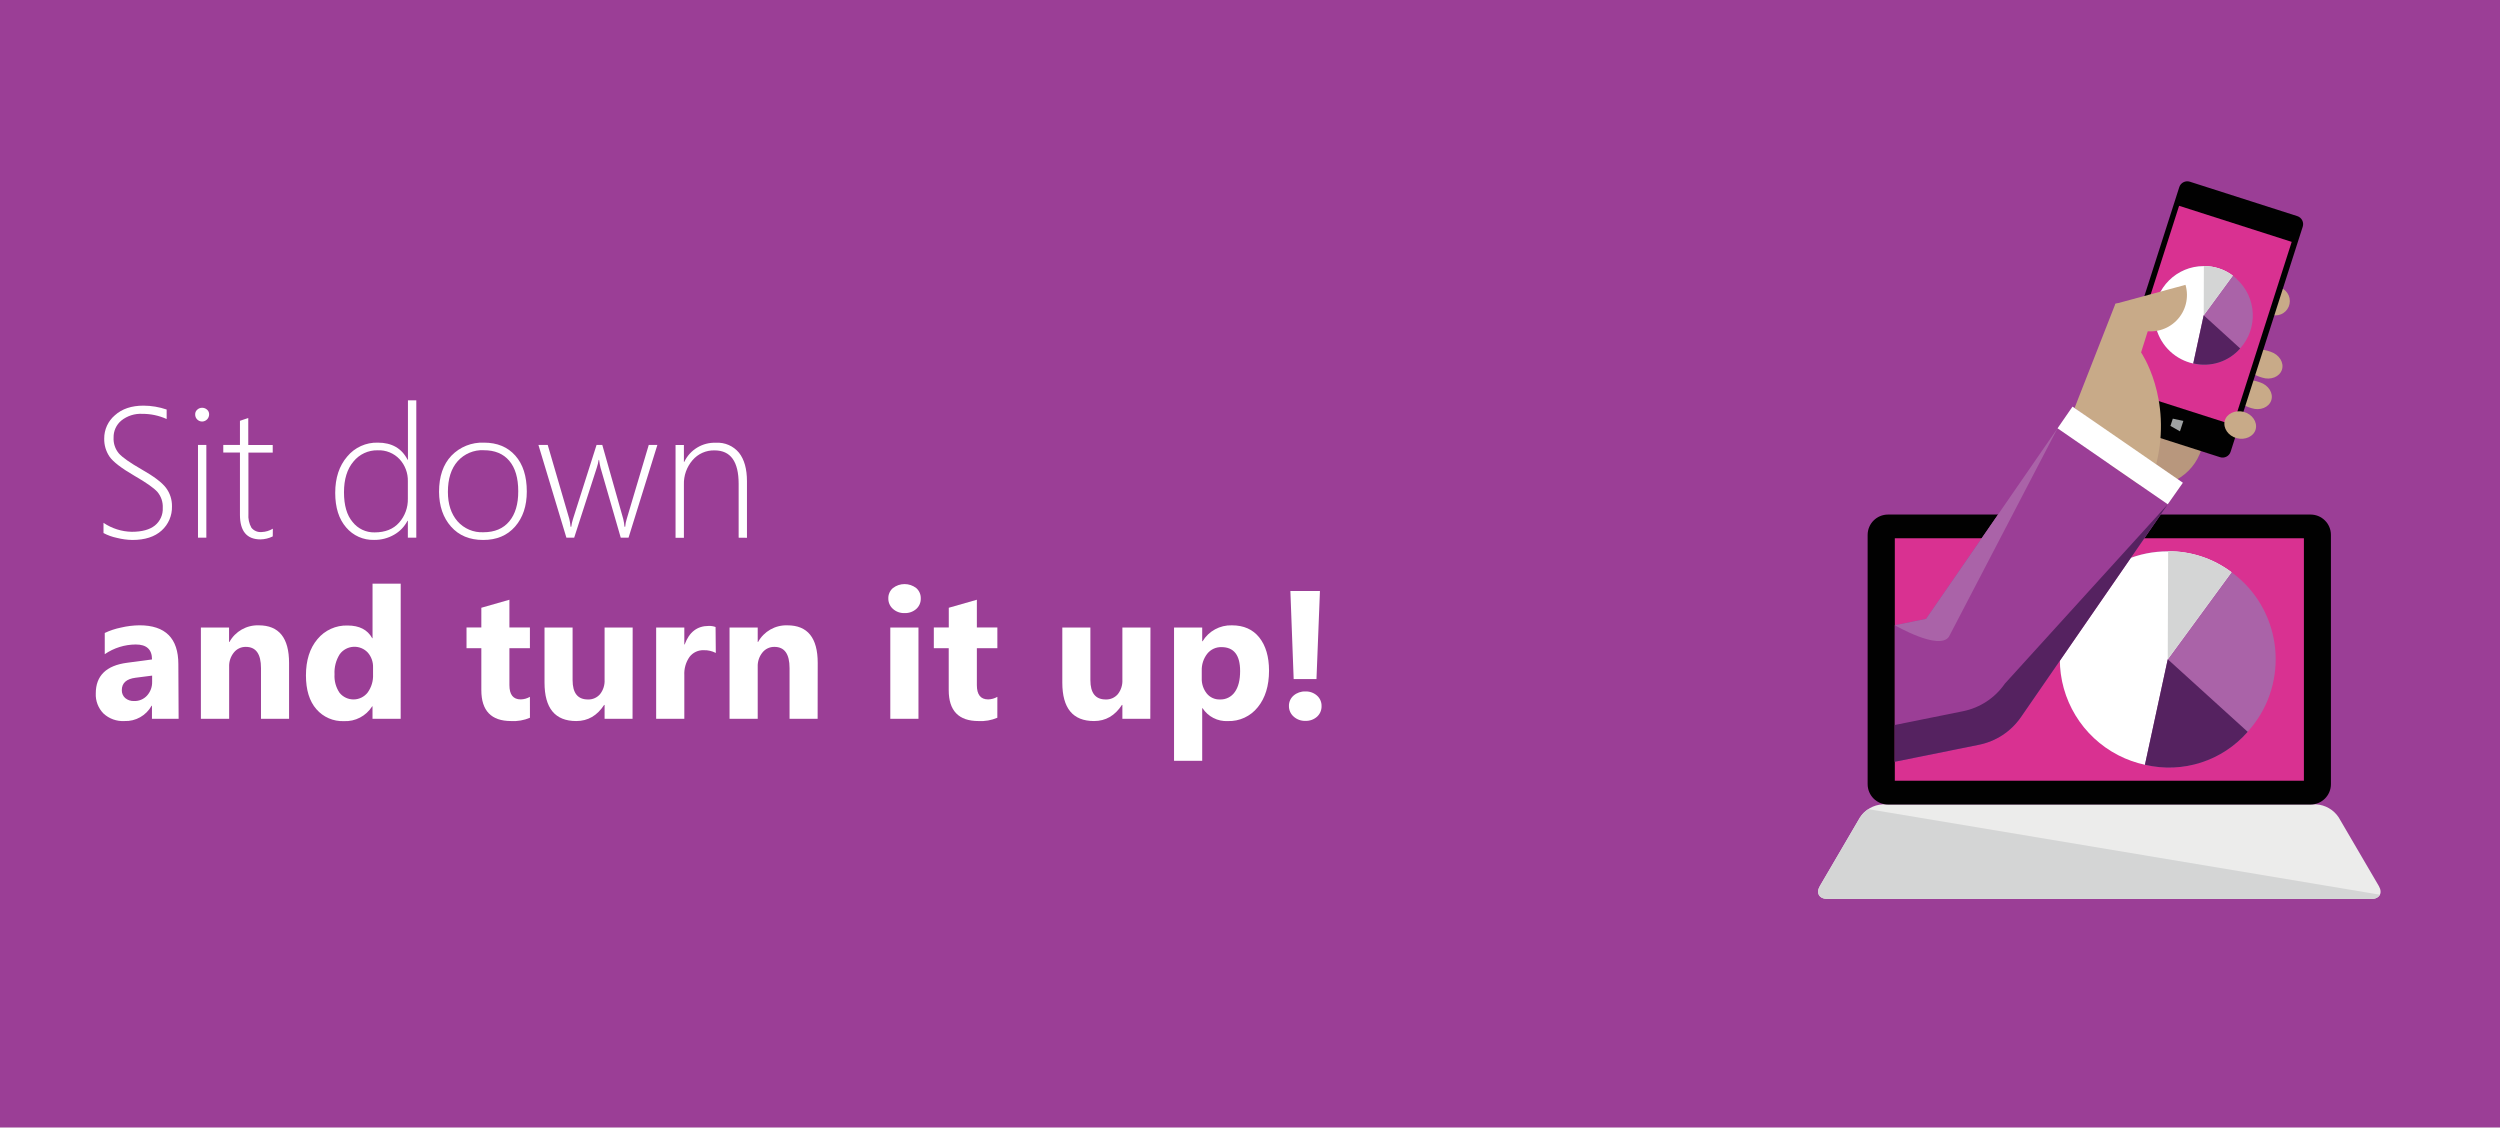
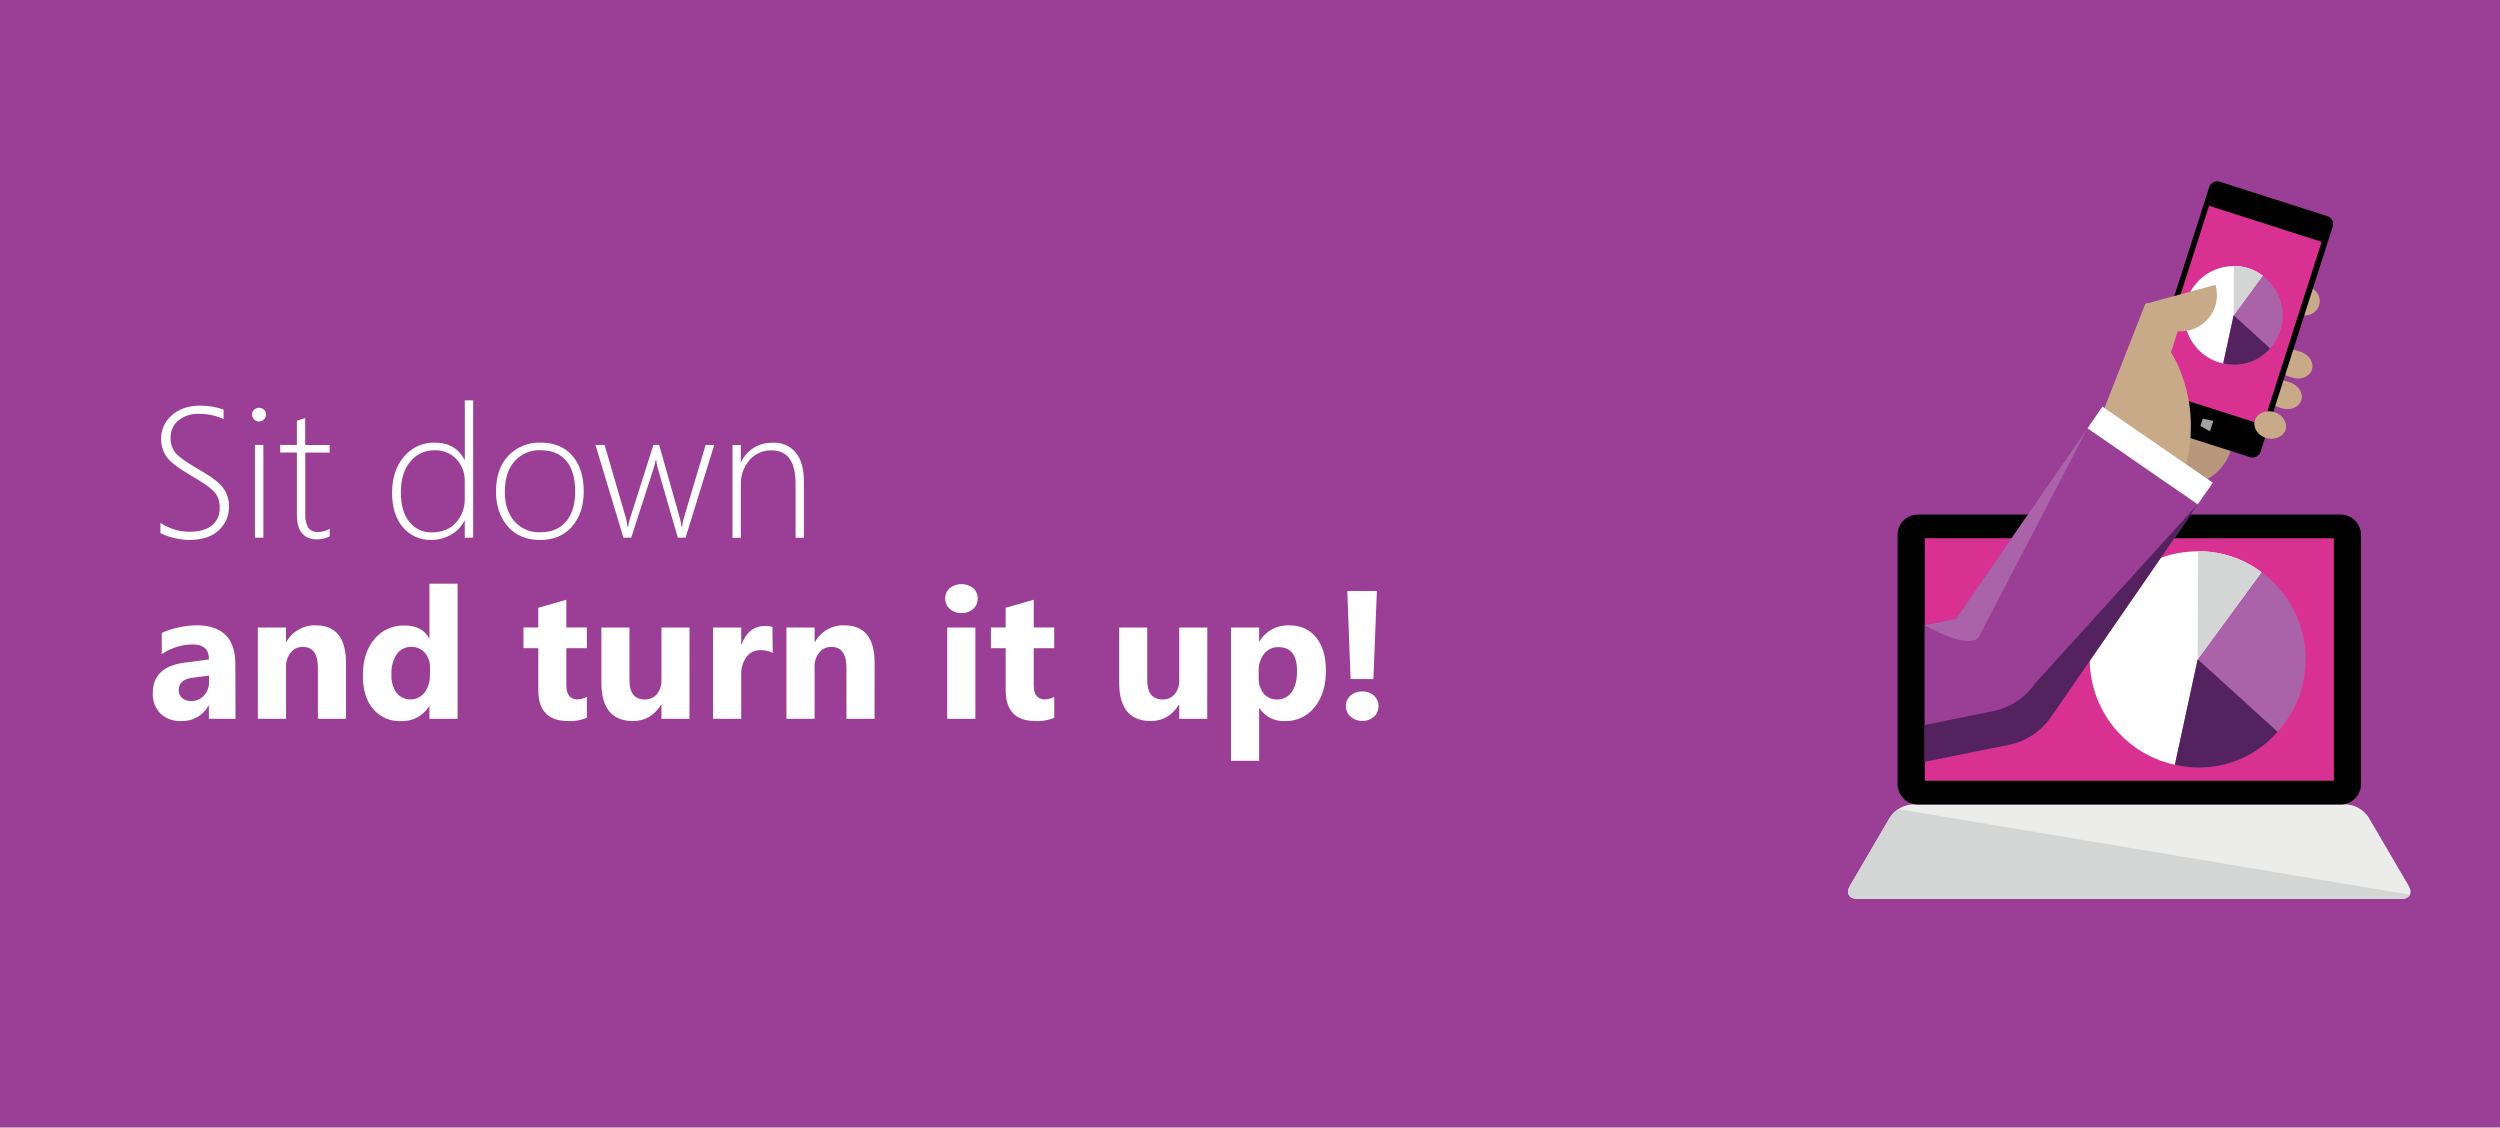
<svg xmlns="http://www.w3.org/2000/svg" id="Layer_1" data-name="Layer 1" viewBox="0 0 835.28 376.7">
  <defs>
    <style>.cls-1{fill:#9b3e96;}.cls-2{fill:#fff;}.cls-3{fill:#ececeb;}.cls-4{fill:#010101;}.cls-5{fill:#d93191;}.cls-6{fill:#d4d5d5;}.cls-7{fill:#c8aa88;}.cls-8{fill:#b8977d;}.cls-9{fill:#aa63a8;}.cls-10{fill:#552260;}.cls-11{fill:#9fa2a3;}</style>
  </defs>
  <rect class="cls-1" width="835.28" height="376.7" />
-   <path class="cls-2" d="M34.58,178.1v-3.42a17.42,17.42,0,0,0,9.45,3q5.09,0,7.72-2.1a7.11,7.11,0,0,0,2.63-5.89,7.68,7.68,0,0,0-1.77-5.31q-1.77-2-7.67-5.4-6.6-3.84-8.36-6.43a10.39,10.39,0,0,1-1.76-6,10.11,10.11,0,0,1,3.57-7.81q3.57-3.21,9.54-3.21a24.23,24.23,0,0,1,7.75,1.3V140a19.53,19.53,0,0,0-8.14-1.73,10.35,10.35,0,0,0-7,2.24,7.2,7.2,0,0,0-2.59,5.69,7.62,7.62,0,0,0,1.77,5.3q1.77,2,7.64,5.36,6.08,3.45,8.1,6.13a10,10,0,0,1,2,6.16A10.5,10.5,0,0,1,54,177.26q-3.47,3.15-9.79,3.15a22.61,22.61,0,0,1-5.16-.7A16.71,16.71,0,0,1,34.58,178.1Z" />
-   <path class="cls-2" d="M67.51,140.84a2.33,2.33,0,0,1-2.3-2.36,2,2,0,0,1,.71-1.62,2.36,2.36,0,0,1,1.59-.62,2.47,2.47,0,0,1,1.65.61,2,2,0,0,1,.71,1.63,2.38,2.38,0,0,1-2.36,2.36Zm-1.36,38.81v-31h2.79v31Z" />
-   <path class="cls-2" d="M91.13,179.22a9.62,9.62,0,0,1-4.09,1q-6.87,0-6.87-8.23V151.19H74.6v-2.54h5.57V140.6l1.39-.48q.73-.21,1.39-.45v9h8.17v2.54H83v20.46a8.23,8.23,0,0,0,1,4.65,3.91,3.91,0,0,0,3.44,1.44,7.68,7.68,0,0,0,3.72-1.12Z" />
-   <path class="cls-2" d="M136.27,179.65V174h-.12a11.32,11.32,0,0,1-4.48,4.66,13.06,13.06,0,0,1-6.69,1.73,11.78,11.78,0,0,1-9.34-4.18Q112,172,112,164.69q0-7.51,4-12.15a12.82,12.82,0,0,1,10.25-4.65q7,0,9.93,5.72h.12V133.75h2.79v45.89Zm0-18.86a10.52,10.52,0,0,0-2.74-7.34,9.47,9.47,0,0,0-7.37-3,10.11,10.11,0,0,0-8.05,3.74q-3.18,3.74-3.18,10.28t2.86,9.91a9.09,9.09,0,0,0,7.37,3.5q5.3,0,8.2-3.28a11.66,11.66,0,0,0,2.91-8Z" />
-   <path class="cls-2" d="M161.42,180.41q-6.78,0-10.73-4.47t-4-11.61q0-7.72,4.13-12.08a14.3,14.3,0,0,1,10.88-4.36q6.63,0,10.47,4.33t3.84,12q0,7.24-3.92,11.72T161.42,180.41Zm.21-30a11.06,11.06,0,0,0-8.73,3.69q-3.25,3.69-3.25,10.26,0,6.08,3.18,9.78a10.86,10.86,0,0,0,8.69,3.69q5.6,0,8.63-3.63t3-10.08q0-6.63-3-10.17T161.63,150.43Z" />
-   <path class="cls-2" d="M210,179.65h-2.6l-6.75-23.37a19,19,0,0,1-.48-2.6h-.15a15.72,15.72,0,0,1-.61,2.54l-7.57,23.43h-2.6l-9.35-31H183l7.21,24.73a15.24,15.24,0,0,1,.42,2.6h.24a13.27,13.27,0,0,1,.58-2.6l7.87-24.73h1.91l7,24.73a17.4,17.4,0,0,1,.42,2.6h.24a10.09,10.09,0,0,1,.51-2.6l7.36-24.73h2.88Z" />
-   <path class="cls-2" d="M246.79,179.65v-18q0-11.17-8.05-11.17a9.34,9.34,0,0,0-7.36,3.28,11.9,11.9,0,0,0-2.88,8.13v17.8h-2.79v-31h2.79v5.63h.12a11.22,11.22,0,0,1,10.6-6.39,9.25,9.25,0,0,1,7.69,3.34q2.66,3.35,2.66,9.55v18.86Z" />
-   <path class="cls-2" d="M59.68,240.17H50.77v-4.38h-.12a9.94,9.94,0,0,1-9.08,5.12,9.5,9.5,0,0,1-7-2.52A9,9,0,0,1,32,231.68q0-8.88,10.51-10.25l8.28-1.1q0-5-5.42-5A18.5,18.5,0,0,0,35,218.57v-7.09a23.35,23.35,0,0,1,5.38-1.79,28.3,28.3,0,0,1,6.21-.77q13,0,13,13Zm-8.85-12.39v-2.05l-5.54.71q-4.59.59-4.59,4.14a3.42,3.42,0,0,0,1.12,2.64,4.29,4.29,0,0,0,3,1,5.57,5.57,0,0,0,4.32-1.83A6.62,6.62,0,0,0,50.83,227.78Z" />
-   <path class="cls-2" d="M96.58,240.17H87.2V223.22q0-7.09-5.06-7.09a5,5,0,0,0-4,1.88,7.15,7.15,0,0,0-1.58,4.77v17.39H67.12v-30.5h9.41v4.83h.12a10.79,10.79,0,0,1,9.8-5.57q10.13,0,10.13,12.57Z" />
-   <path class="cls-2" d="M133.87,240.17h-9.41V236h-.12a10.55,10.55,0,0,1-9.44,4.94,11.56,11.56,0,0,1-9.2-4q-3.48-4-3.48-11.27,0-7.57,3.84-12.12a12.53,12.53,0,0,1,10.07-4.56q5.9,0,8.22,4.23h.12V195h9.41Zm-9.23-14.83V223a7.22,7.22,0,0,0-1.73-4.94,6.1,6.1,0,0,0-9.38.49,11.41,11.41,0,0,0-1.76,6.75,9.88,9.88,0,0,0,1.7,6.2,6,6,0,0,0,9.37-.12A9.56,9.56,0,0,0,124.64,225.34Z" />
-   <path class="cls-2" d="M177.06,239.81a13.92,13.92,0,0,1-6.29,1.1q-9.95,0-9.95-10.33v-14h-4.95v-6.94h4.95v-6.58l9.38-2.68v9.26h6.85v6.94h-6.85v12.33q0,4.77,3.78,4.77a6.38,6.38,0,0,0,3.07-.86Z" />
-   <path class="cls-2" d="M211.34,240.17H202v-4.65h-.15q-3.49,5.39-9.32,5.39-10.6,0-10.6-12.84V209.67h9.38v17.57q0,6.46,5.12,6.46a5.07,5.07,0,0,0,4.05-1.77,7.14,7.14,0,0,0,1.52-4.81V209.67h9.38Z" />
-   <path class="cls-2" d="M239.16,218.16a8.16,8.16,0,0,0-4-.92,5.71,5.71,0,0,0-4.79,2.25,9.81,9.81,0,0,0-1.73,6.12v14.56h-9.41v-30.5h9.41v5.66h.12q2.24-6.19,8-6.2a6.06,6.06,0,0,1,2.32.36Z" />
-   <path class="cls-2" d="M273.18,240.17h-9.38V223.22q0-7.09-5.06-7.09a5,5,0,0,0-4,1.88,7.15,7.15,0,0,0-1.58,4.77v17.39h-9.41v-30.5h9.41v4.83h.12a10.79,10.79,0,0,1,9.8-5.57q10.13,0,10.13,12.57Z" />
-   <path class="cls-2" d="M302.22,204.84a5.49,5.49,0,0,1-3.9-1.42,4.55,4.55,0,0,1-1.52-3.47,4.39,4.39,0,0,1,1.52-3.46,6.37,6.37,0,0,1,7.82,0,4.42,4.42,0,0,1,1.5,3.46,4.54,4.54,0,0,1-1.5,3.51A5.59,5.59,0,0,1,302.22,204.84Zm4.65,35.33h-9.41v-30.5h9.41Z" />
-   <path class="cls-2" d="M333.22,239.81a13.92,13.92,0,0,1-6.29,1.1q-9.95,0-9.95-10.33v-14H312v-6.94H317v-6.58l9.38-2.68v9.26h6.85v6.94h-6.85v12.33q0,4.77,3.78,4.77a6.38,6.38,0,0,0,3.07-.86Z" />
-   <path class="cls-2" d="M384.33,240.17H375v-4.65h-.15q-3.49,5.39-9.32,5.39-10.6,0-10.6-12.84V209.67h9.38v17.57q0,6.46,5.12,6.46a5.07,5.07,0,0,0,4.05-1.77,7.14,7.14,0,0,0,1.52-4.81V209.67h9.38Z" />
-   <path class="cls-2" d="M401.79,236.62h-.12V254.2h-9.41V209.67h9.41v4.59h.12a11.06,11.06,0,0,1,9.8-5.33q5.93,0,9.16,4.07T424,224.06q0,7.62-3.77,12.24a12.28,12.28,0,0,1-10,4.62A9.5,9.5,0,0,1,401.79,236.62Zm-.27-12.51v2.44a7.76,7.76,0,0,0,1.67,5.15,5.43,5.43,0,0,0,4.38,2,5.77,5.77,0,0,0,5-2.49q1.77-2.49,1.77-7,0-8-6.25-8a5.87,5.87,0,0,0-4.72,2.19A8.73,8.73,0,0,0,401.52,224.11Z" />
-   <path class="cls-2" d="M436.13,240.85a5.54,5.54,0,0,1-3.93-1.45,4.61,4.61,0,0,1-1.55-3.5,4.46,4.46,0,0,1,1.56-3.51,5.73,5.73,0,0,1,3.92-1.37,5.56,5.56,0,0,1,3.9,1.39,4.53,4.53,0,0,1,1.52,3.5,4.64,4.64,0,0,1-1.5,3.54A5.52,5.52,0,0,1,436.13,240.85Zm4.88-43.4-1.16,29.43h-7.62l-1.1-29.43Z" />
-   <path class="cls-3" d="M794.78,296c1.4,2.39.28,4.34-2.49,4.34H610.55c-2.77,0-3.89-2-2.49-4.34l13.4-22.91a9.73,9.73,0,0,1,7.57-4.35H773.81a9.74,9.74,0,0,1,7.57,4.35Z" />
-   <path class="cls-4" d="M630.79,171.92H772a6.79,6.79,0,0,1,6.79,6.79V262a6.8,6.8,0,0,1-6.8,6.8H630.79A6.8,6.8,0,0,1,624,262V178.72A6.8,6.8,0,0,1,630.79,171.92Z" />
-   <rect class="cls-5" x="633.08" y="179.84" width="136.68" height="81.01" />
-   <path class="cls-6" d="M795.17,298.93,624.24,270.34a8.66,8.66,0,0,0-2.79,2.77L608.06,296c-1.4,2.39-.28,4.34,2.49,4.34H792.29a2.94,2.94,0,0,0,2.88-1.44" />
-   <path class="cls-7" d="M755.1,127.75c2.84.93,4.54,3.63,3.76,6s-3.73,3.56-6.58,2.63l-1.1-.36c-2.84-.93-4.54-3.63-3.76-6s3.73-3.56,6.58-2.63Z" />
-   <path class="cls-7" d="M758.66,117.53c2.84.93,4.54,3.63,3.76,6s-3.73,3.56-6.58,2.64l-1.11-.36c-2.84-.93-4.54-3.63-3.76-6s3.73-3.56,6.58-2.64Z" />
-   <path class="cls-7" d="M765.06,100.59a4.79,4.79,0,1,1-4.79-4.79,4.79,4.79,0,0,1,4.79,4.79" />
-   <path class="cls-8" d="M736.29,145a17.37,17.37,0,1,1-17.37-17.37A17.37,17.37,0,0,1,736.29,145" />
-   <path class="cls-4" d="M745.28,150.93a2.81,2.81,0,0,1-3.53,1.82l-35.91-11.5a2.82,2.82,0,0,1-1.81-3.53l24.09-75.19a2.81,2.81,0,0,1,3.53-1.82l35.91,11.5a2.81,2.81,0,0,1,1.81,3.53Z" />
-   <rect class="cls-5" x="705.02" y="85.63" width="64.22" height="39.51" transform="translate(411.87 775.22) rotate(-72.24)" />
-   <path class="cls-7" d="M749.66,137.61c2.84.77,4.62,3.38,4,5.79s-3.52,3.75-6.35,3-4.62-3.38-4-5.79,3.52-3.75,6.35-3" />
-   <path class="cls-9" d="M748.49,193.56a34.22,34.22,0,0,0-2.92-2.39,34.9,34.9,0,0,0-21.17-7,36.06,36.06,0,0,0-36.18,35.93,36.05,36.05,0,0,0,19.58,32.2,36.13,36.13,0,0,0,8.86,3.17,34.85,34.85,0,0,0,34.33-11,36.06,36.06,0,0,0-2.49-50.93" />
-   <path class="cls-2" d="M724.4,184.22a36.05,36.05,0,0,0-36.18,35.93,36,36,0,0,0,19.57,32.2,36,36,0,0,0,8.86,3.17l7.62-35.24,21.3-29.09a34.89,34.89,0,0,0-21.17-7" />
-   <path class="cls-10" d="M724.27,220.27l-7.62,35.24a34.85,34.85,0,0,0,34.33-11Z" />
-   <path class="cls-6" d="M724.27,220.27l21.3-29.09a34.89,34.89,0,0,0-21.17-7Z" />
-   <path class="cls-9" d="M747.34,93.17A15.48,15.48,0,0,0,746,92.08a15.92,15.92,0,0,0-9.66-3.18,16.45,16.45,0,0,0-16.51,16.39A16.44,16.44,0,0,0,728.77,120a16.43,16.43,0,0,0,4,1.45,15.89,15.89,0,0,0,15.66-5,16.45,16.45,0,0,0-1.14-23.23" />
-   <path class="cls-2" d="M736.35,88.91a16.44,16.44,0,0,0-16.5,16.39A16.44,16.44,0,0,0,728.77,120a16.45,16.45,0,0,0,4,1.45l3.48-16.07L746,92.08a15.91,15.91,0,0,0-9.66-3.18" />
-   <path class="cls-10" d="M736.29,105.35l-3.48,16.07a15.9,15.9,0,0,0,15.66-5Z" />
-   <path class="cls-6" d="M736.29,105.35,746,92.08a15.91,15.91,0,0,0-9.66-3.18Z" />
-   <path class="cls-7" d="M693.13,136.33l13.65-34.84s23.18-1.84,17.49,1.31-5.65,4.61-5.65,4.61l-3.26,10.34S725.9,133,720.42,155.1c-14.14-8.77-27.29-18.77-27.29-18.77" />
-   <path class="cls-7" d="M730.2,95.17l-23.43,6.35a12.14,12.14,0,1,0,23.43-6.35" />
-   <path class="cls-1" d="M687.45,143.09l-43.94,63.69-10.43,2.11v45.63l28.14-5.68a22.37,22.37,0,0,0,14-9.22l49.07-71.12Z" />
-   <path class="cls-9" d="M687.45,143.09l-43.94,63.69-10.43,2.11s14.79,8.62,18.08,3.85Z" />
-   <path class="cls-10" d="M669.85,228.41a22.36,22.36,0,0,1-14,9.22l-22.79,4.6v12.28l28.14-5.68a22.37,22.37,0,0,0,14-9.22l49.07-71.12Z" />
-   <polyline class="cls-2" points="729.33 161.29 692.45 135.86 687.45 143.1 724.27 168.49" />
-   <polygon class="cls-11" points="729.49 140.63 725.96 139.88 725.16 142.31 728.35 144.11 729.49 140.63" />
+   <path class="cls-2" d="M53.6,178.1v-3.42a17.42,17.42,0,0,0,9.45,3q5.09,0,7.72-2.1a7.11,7.11,0,0,0,2.63-5.89,7.67,7.67,0,0,0-1.77-5.31q-1.77-2-7.67-5.4-6.6-3.84-8.36-6.43a10.39,10.39,0,0,1-1.76-6,10.11,10.11,0,0,1,3.57-7.81q3.57-3.21,9.54-3.21a24.23,24.23,0,0,1,7.75,1.3V140a19.53,19.53,0,0,0-8.14-1.73,10.34,10.34,0,0,0-7,2.24A7.2,7.2,0,0,0,57,146.17a7.63,7.63,0,0,0,1.77,5.3q1.77,2,7.64,5.36,6.08,3.45,8.1,6.13a10,10,0,0,1,2,6.16A10.5,10.5,0,0,1,73,177.26q-3.47,3.15-9.79,3.15a22.61,22.61,0,0,1-5.16-.7A16.71,16.71,0,0,1,53.6,178.1Z" />
+   <path class="cls-2" d="M86.53,140.84a2.33,2.33,0,0,1-2.3-2.36,2,2,0,0,1,.71-1.62,2.36,2.36,0,0,1,1.59-.62,2.47,2.47,0,0,1,1.65.61,2,2,0,0,1,.71,1.63,2.38,2.38,0,0,1-2.36,2.36Zm-1.36,38.81v-31H88v31Z" />
+   <path class="cls-2" d="M110.15,179.22a9.62,9.62,0,0,1-4.09,1q-6.87,0-6.87-8.23V151.19H93.62v-2.54h5.57V140.6l1.39-.48q.73-.21,1.39-.45v9h8.17v2.54H102v20.46a8.24,8.24,0,0,0,1,4.65,3.91,3.91,0,0,0,3.44,1.44,7.68,7.68,0,0,0,3.72-1.12Z" />
+   <path class="cls-2" d="M155.28,179.65V174h-.12a11.31,11.31,0,0,1-4.48,4.66,13.06,13.06,0,0,1-6.69,1.73,11.79,11.79,0,0,1-9.34-4.18Q131,172,131,164.69q0-7.51,4-12.15a12.82,12.82,0,0,1,10.25-4.65q7,0,9.93,5.72h.12V133.75h2.79v45.89Zm0-18.86a10.52,10.52,0,0,0-2.74-7.34,9.47,9.47,0,0,0-7.37-3,10.11,10.11,0,0,0-8.05,3.74q-3.18,3.74-3.18,10.28t2.86,9.91a9.09,9.09,0,0,0,7.37,3.5q5.3,0,8.2-3.28a11.66,11.66,0,0,0,2.91-8Z" />
+   <path class="cls-2" d="M180.44,180.41q-6.78,0-10.73-4.47t-4-11.61q0-7.72,4.13-12.08a14.3,14.3,0,0,1,10.88-4.36q6.63,0,10.47,4.33t3.84,12q0,7.24-3.92,11.72T180.44,180.41Zm.21-30a11.06,11.06,0,0,0-8.73,3.69q-3.25,3.69-3.25,10.26,0,6.08,3.18,9.78a10.86,10.86,0,0,0,8.69,3.69q5.6,0,8.63-3.63t3-10.08q0-6.63-3-10.17T180.65,150.43Z" />
+   <path class="cls-2" d="M229.06,179.65h-2.6l-6.75-23.37a19.11,19.11,0,0,1-.48-2.6h-.15a15.83,15.83,0,0,1-.61,2.54l-7.57,23.43h-2.6l-9.35-31H202l7.21,24.73a15.14,15.14,0,0,1,.42,2.6h.24a13.2,13.2,0,0,1,.58-2.6l7.87-24.73h1.91l7,24.73a17.4,17.4,0,0,1,.42,2.6h.24a10,10,0,0,1,.51-2.6l7.36-24.73h2.88Z" />
+   <path class="cls-2" d="M265.81,179.65v-18q0-11.17-8.05-11.17a9.34,9.34,0,0,0-7.36,3.28,11.9,11.9,0,0,0-2.88,8.13v17.8h-2.79v-31h2.79v5.63h.12a11.22,11.22,0,0,1,10.6-6.39,9.25,9.25,0,0,1,7.69,3.34q2.66,3.35,2.66,9.55v18.86Z" />
+   <path class="cls-2" d="M78.69,240.17H69.79v-4.38h-.12a9.94,9.94,0,0,1-9.08,5.12,9.5,9.5,0,0,1-7-2.52,9,9,0,0,1-2.55-6.72q0-8.88,10.51-10.25l8.28-1.1q0-5-5.42-5a18.5,18.5,0,0,0-10.37,3.25v-7.09a23.35,23.35,0,0,1,5.38-1.79,28.29,28.29,0,0,1,6.21-.77q13,0,13,13Zm-8.85-12.39v-2.05l-5.54.71q-4.59.59-4.59,4.14a3.42,3.42,0,0,0,1.12,2.64,4.29,4.29,0,0,0,3,1,5.57,5.57,0,0,0,4.32-1.83A6.62,6.62,0,0,0,69.85,227.78Z" />
+   <path class="cls-2" d="M115.6,240.17h-9.38V223.22q0-7.09-5.06-7.09a5,5,0,0,0-4,1.88,7.15,7.15,0,0,0-1.58,4.77v17.39H86.14v-30.5h9.41v4.83h.12a10.78,10.78,0,0,1,9.8-5.57q10.13,0,10.13,12.57Z" />
+   <path class="cls-2" d="M152.89,240.17h-9.41V236h-.12a10.55,10.55,0,0,1-9.44,4.94,11.56,11.56,0,0,1-9.2-4q-3.48-4-3.49-11.27,0-7.57,3.84-12.12a12.53,12.53,0,0,1,10.07-4.56q5.9,0,8.22,4.23h.12V195h9.41Zm-9.23-14.83V223a7.22,7.22,0,0,0-1.73-4.94,6.1,6.1,0,0,0-9.38.49,11.41,11.41,0,0,0-1.76,6.75,9.87,9.87,0,0,0,1.7,6.2,6,6,0,0,0,9.37-.12A9.56,9.56,0,0,0,143.65,225.34Z" />
+   <path class="cls-2" d="M196.08,239.81a13.92,13.92,0,0,1-6.28,1.1q-9.95,0-9.95-10.33v-14H174.9v-6.94h4.94v-6.58l9.38-2.68v9.26h6.85v6.94h-6.85v12.33q0,4.77,3.78,4.77a6.38,6.38,0,0,0,3.07-.86Z" />
+   <path class="cls-2" d="M230.36,240.17H221v-4.65h-.15q-3.48,5.39-9.32,5.39-10.6,0-10.6-12.84V209.67h9.38v17.57q0,6.46,5.12,6.46a5.07,5.07,0,0,0,4.05-1.77,7.15,7.15,0,0,0,1.52-4.81V209.67h9.38Z" />
+   <path class="cls-2" d="M258.18,218.16a8.17,8.17,0,0,0-4-.92,5.71,5.71,0,0,0-4.8,2.25,9.81,9.81,0,0,0-1.73,6.12v14.56h-9.41v-30.5h9.41v5.66h.12q2.23-6.19,8-6.2a6.07,6.07,0,0,1,2.32.36Z" />
+   <path class="cls-2" d="M292.19,240.17h-9.38V223.22q0-7.09-5.06-7.09a5,5,0,0,0-4,1.88,7.15,7.15,0,0,0-1.58,4.77v17.39h-9.41v-30.5h9.41v4.83h.12a10.79,10.79,0,0,1,9.8-5.57q10.13,0,10.13,12.57Z" />
+   <path class="cls-2" d="M321.23,204.84a5.5,5.5,0,0,1-3.9-1.42,4.56,4.56,0,0,1-1.52-3.47,4.4,4.4,0,0,1,1.52-3.46,6.37,6.37,0,0,1,7.82,0,4.41,4.41,0,0,1,1.5,3.46,4.54,4.54,0,0,1-1.5,3.51A5.59,5.59,0,0,1,321.23,204.84Zm4.65,35.33h-9.41v-30.5h9.41Z" />
+   <path class="cls-2" d="M352.24,239.81a13.91,13.91,0,0,1-6.28,1.1q-9.95,0-9.95-10.33v-14h-4.94v-6.94H336v-6.58l9.38-2.68v9.26h6.85v6.94h-6.85v12.33q0,4.77,3.78,4.77a6.37,6.37,0,0,0,3.07-.86Z" />
+   <path class="cls-2" d="M403.35,240.17H394v-4.65h-.15q-3.48,5.39-9.32,5.39-10.6,0-10.6-12.84V209.67h9.38v17.57q0,6.46,5.12,6.46a5.07,5.07,0,0,0,4.05-1.77,7.15,7.15,0,0,0,1.52-4.81V209.67h9.38Z" />
+   <path class="cls-2" d="M420.81,236.62h-.12V254.2h-9.41V209.67h9.41v4.59h.12a11.06,11.06,0,0,1,9.8-5.33q5.93,0,9.16,4.07T443,224.06q0,7.62-3.77,12.24a12.28,12.28,0,0,1-10,4.62A9.49,9.49,0,0,1,420.81,236.62Zm-.27-12.51v2.44a7.76,7.76,0,0,0,1.67,5.15,5.43,5.43,0,0,0,4.38,2,5.77,5.77,0,0,0,5-2.49q1.77-2.49,1.77-7,0-8-6.25-8a5.87,5.87,0,0,0-4.72,2.19A8.73,8.73,0,0,0,420.54,224.11Z" />
+   <path class="cls-2" d="M455.15,240.85a5.54,5.54,0,0,1-3.93-1.45,4.61,4.61,0,0,1-1.55-3.5,4.46,4.46,0,0,1,1.56-3.51,5.73,5.73,0,0,1,3.92-1.37,5.57,5.57,0,0,1,3.9,1.39,4.53,4.53,0,0,1,1.52,3.5,4.63,4.63,0,0,1-1.5,3.54A5.52,5.52,0,0,1,455.15,240.85Zm4.88-43.4-1.16,29.43h-7.62l-1.1-29.43Z" />
+   <path class="cls-3" d="M804.79,296c1.4,2.39.28,4.34-2.49,4.34H620.56c-2.77,0-3.89-2-2.49-4.34l13.4-22.91a9.73,9.73,0,0,1,7.57-4.35H783.82a9.74,9.74,0,0,1,7.57,4.35Z" />
+   <path class="cls-4" d="M640.8,171.92H782.05a6.79,6.79,0,0,1,6.79,6.79V262a6.8,6.8,0,0,1-6.8,6.8H640.8A6.8,6.8,0,0,1,634,262V178.72A6.8,6.8,0,0,1,640.8,171.92Z" />
+   <rect class="cls-5" x="643.09" y="179.84" width="136.68" height="81.01" />
+   <path class="cls-6" d="M805.18,298.93,634.25,270.34a8.66,8.66,0,0,0-2.79,2.77L618.06,296c-1.4,2.39-.28,4.34,2.49,4.34H802.3a2.94,2.94,0,0,0,2.88-1.44" />
+   <path class="cls-7" d="M765.11,127.75c2.84.93,4.54,3.63,3.76,6s-3.73,3.56-6.58,2.63l-1.1-.36c-2.84-.93-4.54-3.63-3.76-6s3.73-3.56,6.58-2.63Z" />
+   <path class="cls-7" d="M768.67,117.53c2.84.93,4.54,3.63,3.76,6s-3.73,3.56-6.58,2.64l-1.11-.36c-2.84-.93-4.54-3.63-3.76-6s3.73-3.56,6.58-2.64Z" />
+   <path class="cls-7" d="M775.06,100.59a4.79,4.79,0,1,1-4.79-4.79,4.79,4.79,0,0,1,4.79,4.79" />
+   <path class="cls-8" d="M746.3,145a17.37,17.37,0,1,1-17.37-17.37A17.37,17.37,0,0,1,746.3,145" />
+   <path class="cls-4" d="M755.29,150.93a2.81,2.81,0,0,1-3.53,1.82l-35.91-11.5a2.82,2.82,0,0,1-1.81-3.53l24.09-75.19a2.81,2.81,0,0,1,3.53-1.82l35.91,11.5a2.81,2.81,0,0,1,1.81,3.53Z" />
+   <rect class="cls-5" x="715.03" y="85.63" width="64.22" height="39.51" transform="translate(418.82 784.75) rotate(-72.24)" />
+   <path class="cls-7" d="M759.67,137.61c2.84.77,4.62,3.38,4,5.79s-3.52,3.75-6.35,3-4.62-3.38-4-5.79,3.52-3.75,6.35-3" />
+   <path class="cls-9" d="M758.5,193.56a34.22,34.22,0,0,0-2.92-2.39,34.9,34.9,0,0,0-21.17-7,36.06,36.06,0,0,0-36.18,35.93,36.05,36.05,0,0,0,19.58,32.2,36.13,36.13,0,0,0,8.86,3.17,34.85,34.85,0,0,0,34.33-11,36.06,36.06,0,0,0-2.49-50.93" />
+   <path class="cls-2" d="M734.4,184.22a36.05,36.05,0,0,0-36.18,35.93,36,36,0,0,0,19.57,32.2,36,36,0,0,0,8.86,3.17l7.62-35.24,21.3-29.09a34.89,34.89,0,0,0-21.17-7" />
+   <path class="cls-10" d="M734.28,220.27l-7.62,35.24a34.85,34.85,0,0,0,34.33-11Z" />
+   <path class="cls-6" d="M734.28,220.27l21.3-29.09a34.89,34.89,0,0,0-21.17-7Z" />
+   <path class="cls-9" d="M757.35,93.17A15.48,15.48,0,0,0,756,92.08a15.92,15.92,0,0,0-9.66-3.18,16.45,16.45,0,0,0-16.51,16.39A16.44,16.44,0,0,0,738.78,120a16.43,16.43,0,0,0,4,1.45,15.89,15.89,0,0,0,15.66-5,16.45,16.45,0,0,0-1.14-23.23" />
+   <path class="cls-2" d="M746.36,88.91a16.44,16.44,0,0,0-16.5,16.39A16.44,16.44,0,0,0,738.78,120a16.45,16.45,0,0,0,4,1.45l3.48-16.07L756,92.08a15.91,15.91,0,0,0-9.66-3.18" />
+   <path class="cls-10" d="M746.3,105.35l-3.48,16.07a15.9,15.9,0,0,0,15.66-5Z" />
+   <path class="cls-6" d="M746.3,105.35,756,92.08a15.91,15.91,0,0,0-9.66-3.18Z" />
+   <path class="cls-7" d="M703.13,136.33l13.65-34.84s23.18-1.84,17.49,1.31-5.65,4.61-5.65,4.61l-3.26,10.34s10.54,15.28,5.06,37.35c-14.14-8.77-27.29-18.77-27.29-18.77" />
+   <path class="cls-7" d="M740.21,95.17l-23.43,6.35a12.14,12.14,0,1,0,23.43-6.35" />
+   <path class="cls-1" d="M697.46,143.09l-43.94,63.69-10.43,2.11v45.63l28.14-5.68a22.37,22.37,0,0,0,14-9.22l49.07-71.12Z" />
+   <path class="cls-9" d="M697.46,143.09l-43.94,63.69-10.43,2.11s14.79,8.62,18.08,3.85Z" />
+   <path class="cls-10" d="M679.86,228.41a22.36,22.36,0,0,1-14,9.22l-22.79,4.6v12.28l28.14-5.68a22.37,22.37,0,0,0,14-9.22l49.07-71.12Z" />
+   <polyline class="cls-2" points="739.34 161.29 702.45 135.86 697.46 143.1 734.28 168.49" />
+   <polygon class="cls-11" points="739.49 140.63 735.97 139.88 735.17 142.31 738.36 144.11 739.49 140.63" />
</svg>
